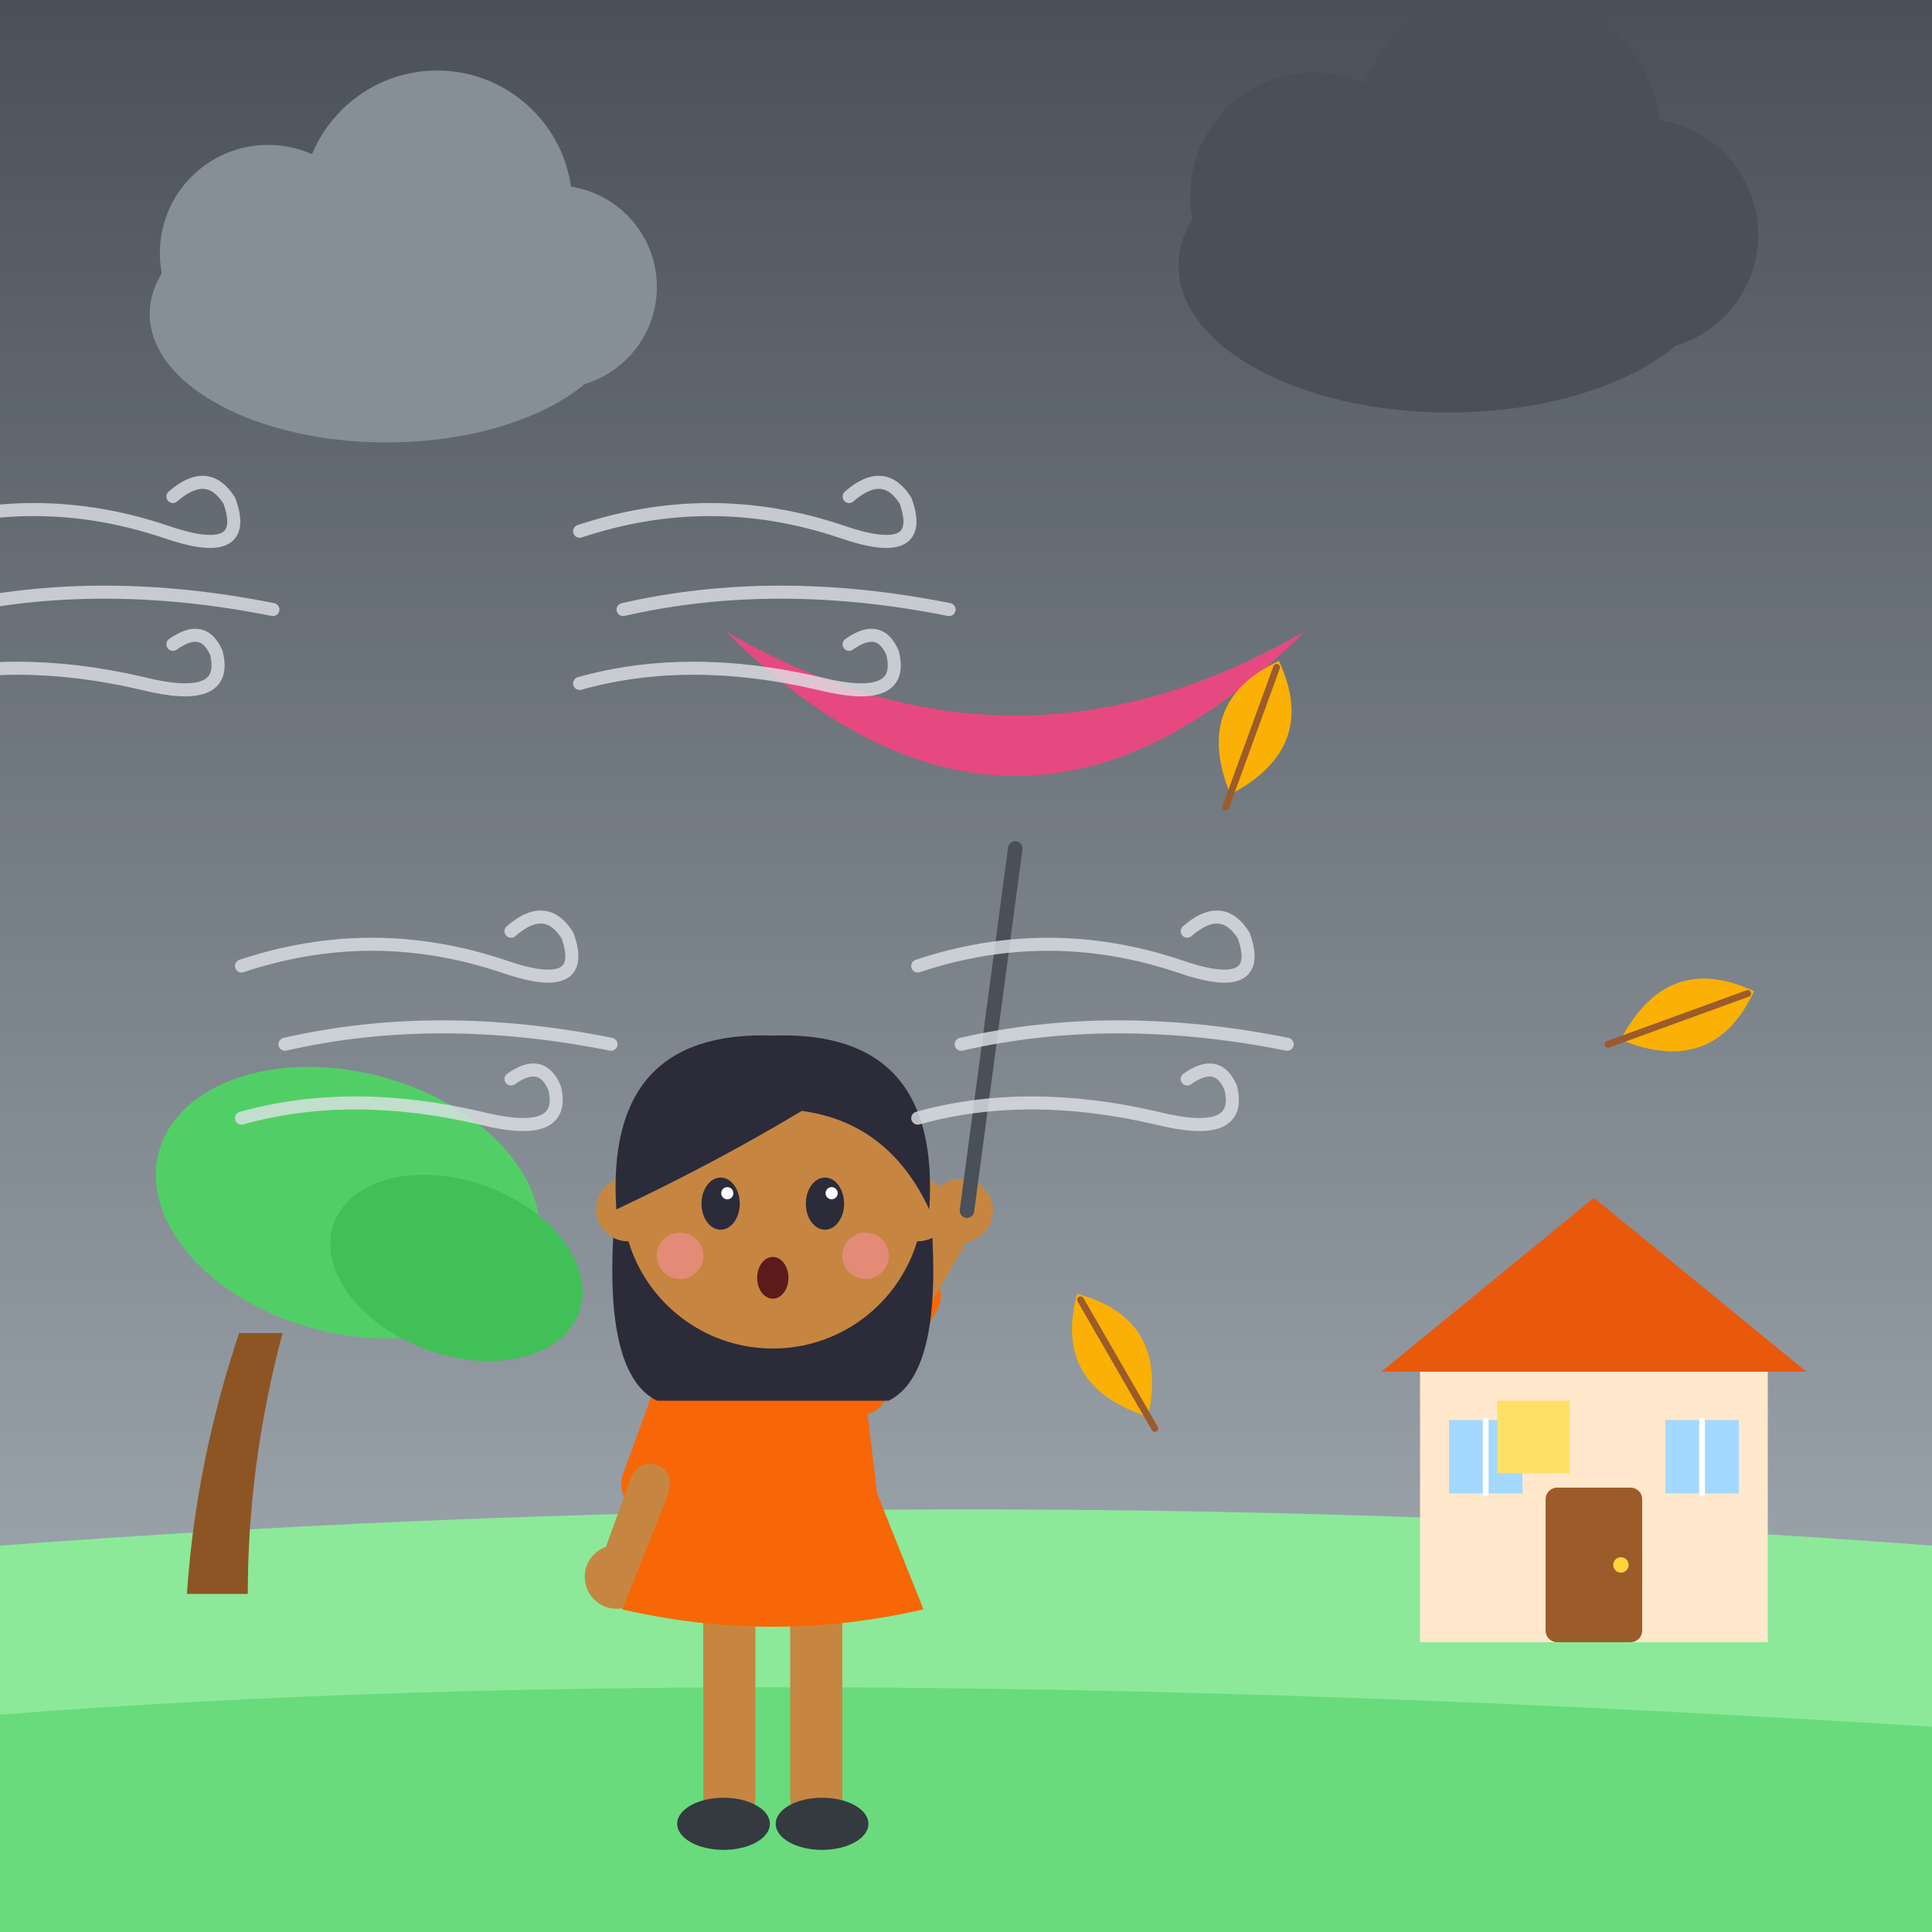
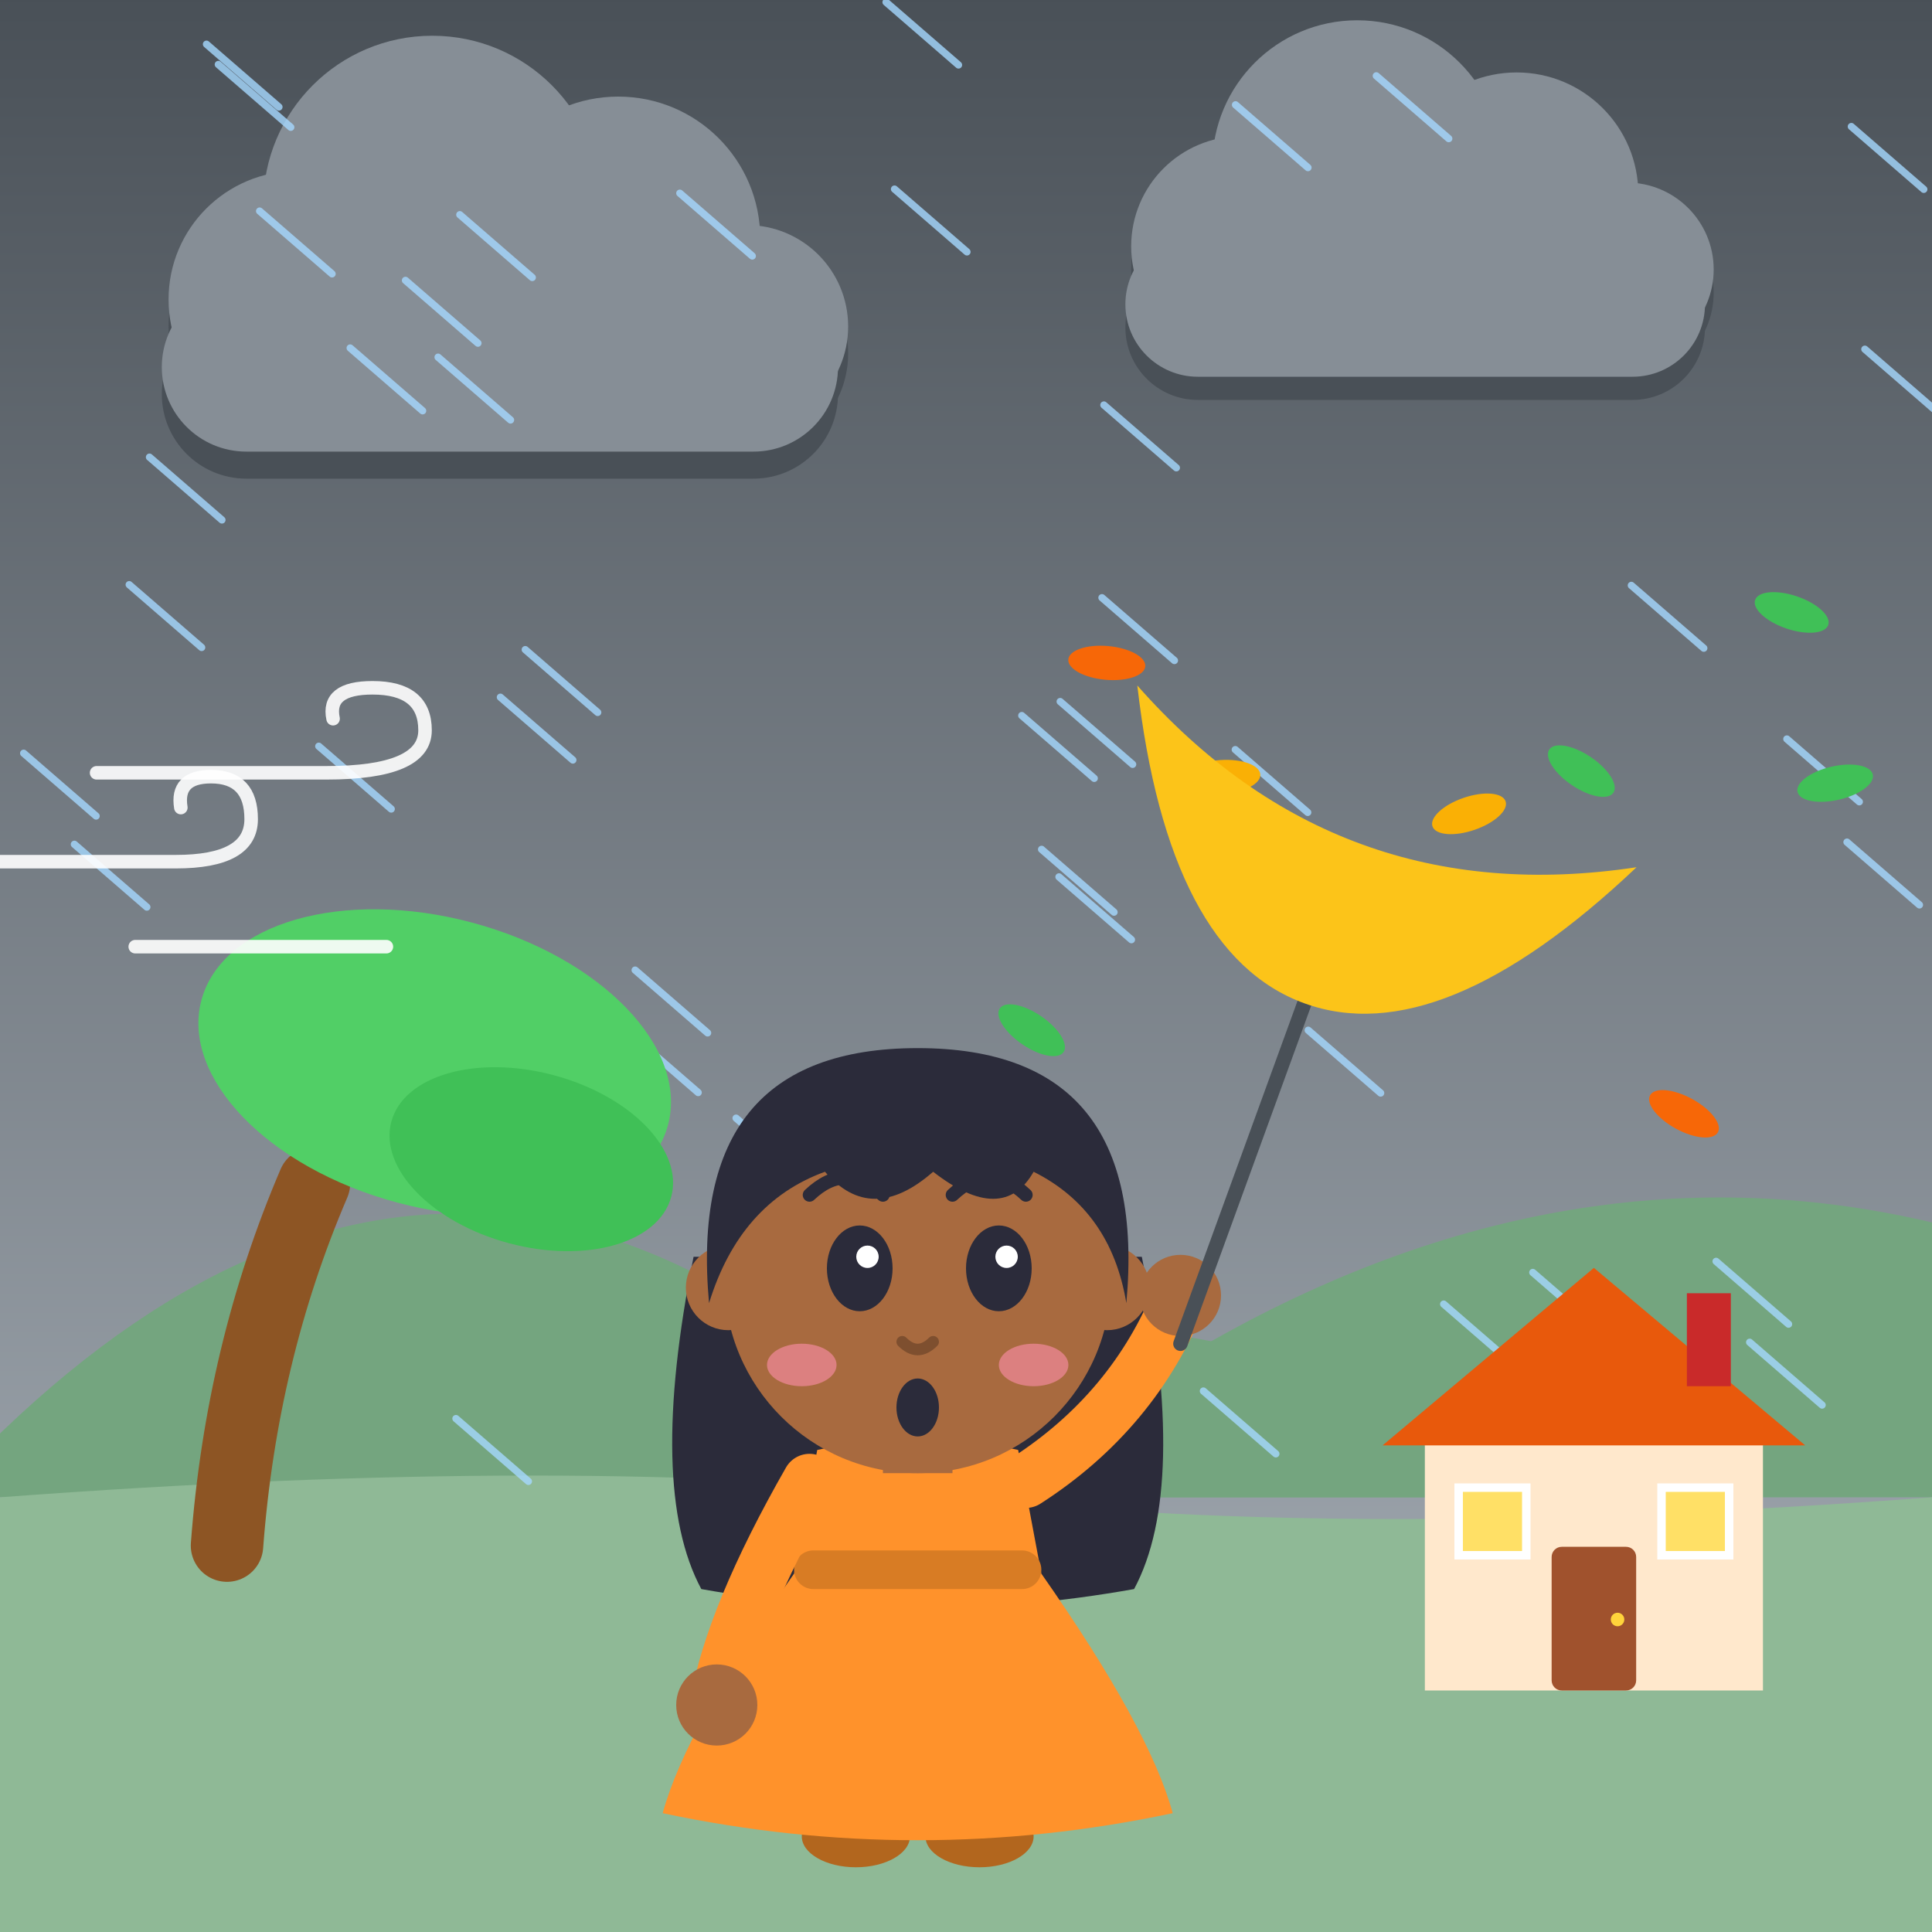
<svg xmlns="http://www.w3.org/2000/svg" viewBox="0 0 800 800" width="800" height="800">
  <defs>
-     <linearGradient id="ciel" x1="0" y1="0" x2="0" y2="1">
+     <linearGradient id="d14" x1="0" y1="0" x2="0" y2="1">
      <stop offset="0" stop-color="#495057" />
      <stop offset="1" stop-color="#adb5bd" />
    </linearGradient>
  </defs>
-   <rect width="800" height="800" fill="url(#ciel)" />
-   <g transform="translate(160 130) scale(1.4 1.4)">
-     <ellipse cx="0" cy="0" rx="70" ry="38" fill="#868e96" />
-     <circle cx="-35" cy="-18" r="32" fill="#868e96" />
-     <circle cx="15" cy="-32" r="40" fill="#868e96" />
-     <circle cx="50" cy="-8" r="30" fill="#868e96" />
+   <rect x="0" y="0" width="800" height="800" fill="url(#d14)" />
+   <g transform="translate(200 110) scale(1.4 1.4)">
+     <g>
+       <g transform="translate(0 8)">
+         <circle cx="-55" cy="10" r="38" fill="#495057" />
+         <circle cx="-15" cy="-18" r="50" fill="#495057" />
+         <circle cx="40" cy="-8" r="42" fill="#495057" />
+         <circle cx="78" cy="18" r="30" fill="#495057" />
+         <rect x="-95" y="5" width="200" height="50" rx="25" fill="#495057" />
+       </g>
+       <circle cx="-55" cy="10" r="38" fill="#868e96" />
+       <circle cx="-15" cy="-18" r="50" fill="#868e96" />
+       <circle cx="40" cy="-8" r="42" fill="#868e96" />
+       <circle cx="78" cy="18" r="30" fill="#868e96" />
+       <rect x="-95" y="5" width="200" height="50" rx="25" fill="#868e96" />
+     </g>
  </g>
-   <g transform="translate(600 110) scale(1.6 1.6)">
-     <ellipse cx="0" cy="0" rx="70" ry="38" fill="#495057" />
-     <circle cx="-35" cy="-18" r="32" fill="#495057" />
-     <circle cx="15" cy="-32" r="40" fill="#495057" />
-     <circle cx="50" cy="-8" r="30" fill="#495057" />
+   <g transform="translate(580 90) scale(1.2 1.2)">
+     <g>
+       <g transform="translate(0 8)">
+         <circle cx="-55" cy="10" r="38" fill="#495057" />
+         <circle cx="-15" cy="-18" r="50" fill="#495057" />
+         <circle cx="40" cy="-8" r="42" fill="#495057" />
+         <circle cx="78" cy="18" r="30" fill="#495057" />
+         <rect x="-95" y="5" width="200" height="50" rx="25" fill="#495057" />
+       </g>
+       <circle cx="-55" cy="10" r="38" fill="#868e96" />
+       <circle cx="-15" cy="-18" r="50" fill="#868e96" />
+       <circle cx="40" cy="-8" r="42" fill="#868e96" />
+       <circle cx="78" cy="18" r="30" fill="#868e96" />
+       <rect x="-95" y="5" width="200" height="50" rx="25" fill="#868e96" />
+     </g>
  </g>
-   <path d="M 0 640 Q 400.0 610 800 640 L 800 800 L 0 800 Z" fill="#8ce99a" />
-   <path d="M 0 710 Q 320.0 685 800 715 L 800 800 L 0 800 Z" fill="#69db7c" />
-   <g transform="translate(660 680) scale(0.8 0.8)">
-     <rect x="-90" y="-140" width="180" height="140" fill="#ffe8cc" />
-     <polygon points="-110,-140 110,-140 0,-230" fill="#e8590c" />
-     <rect x="-25" y="-80" width="50" height="80" rx="6" fill="#9c5b2a" />
-     <circle cx="14" cy="-40" r="4" fill="#ffd43b" />
-     <rect x="-75" y="-115" width="38" height="38" fill="#a5d8ff" />
-     <rect x="37" y="-115" width="38" height="38" fill="#a5d8ff" />
-     <line x1="-56" y1="-115" x2="-56" y2="-77" stroke="#fff" stroke-width="3" stroke-linecap="round" />
-     <line x1="56" y1="-115" x2="56" y2="-77" stroke="#fff" stroke-width="3" stroke-linecap="round" />
+   <path d="M -25.7 620 Q 189.2 385 404 620 Z" fill="#74a57f" />
+   <path d="M 14.1 620 Q 359 464.1 703.8 620 Z" fill="#74a57f" />
+   <path d="M 408 620 Q 712.2 371.7 1016.4 620 Z" fill="#74a57f" />
+   <path d="M 0 620 Q 240.0 602 400.0 620 T 800 620 L 800 800 L 0 800 Z" fill="#8fb996" />
+   <g>
+     <line x1="675.5" y1="242.4" x2="705.5" y2="268.4" stroke="#a5d8ff" stroke-width="3" stroke-linecap="round" opacity="0.8" />
+     <line x1="107.5" y1="87.4" x2="137.5" y2="113.4" stroke="#a5d8ff" stroke-width="3" stroke-linecap="round" opacity="0.8" />
+     <line x1="764.8" y1="348.7" x2="794.8" y2="374.7" stroke="#a5d8ff" stroke-width="3" stroke-linecap="round" opacity="0.8" />
+     <line x1="190.4" y1="88.9" x2="220.4" y2="114.9" stroke="#a5d8ff" stroke-width="3" stroke-linecap="round" opacity="0.8" />
+     <line x1="188.8" y1="587.4" x2="218.8" y2="613.4" stroke="#a5d8ff" stroke-width="3" stroke-linecap="round" opacity="0.8" />
+     <line x1="498.3" y1="576" x2="528.3" y2="602" stroke="#a5d8ff" stroke-width="3" stroke-linecap="round" opacity="0.8" />
+     <line x1="634.7" y1="526.9" x2="664.7" y2="552.9" stroke="#a5d8ff" stroke-width="3" stroke-linecap="round" opacity="0.8" />
+     <line x1="259.1" y1="426.4" x2="289.1" y2="452.4" stroke="#a5d8ff" stroke-width="3" stroke-linecap="round" opacity="0.8" />
+     <line x1="181.4" y1="147.9" x2="211.4" y2="173.9" stroke="#a5d8ff" stroke-width="3" stroke-linecap="round" opacity="0.8" />
+     <line x1="370.4" y1="78.3" x2="400.4" y2="104.3" stroke="#a5d8ff" stroke-width="3" stroke-linecap="round" opacity="0.8" />
+     <line x1="457.1" y1="167.7" x2="487.1" y2="193.7" stroke="#a5d8ff" stroke-width="3" stroke-linecap="round" opacity="0.8" />
+     <line x1="361.9" y1="560.6" x2="391.9" y2="586.6" stroke="#a5d8ff" stroke-width="3" stroke-linecap="round" opacity="0.8" />
+     <line x1="379.7" y1="496.3" x2="409.7" y2="522.3" stroke="#a5d8ff" stroke-width="3" stroke-linecap="round" opacity="0.8" />
+     <line x1="207.2" y1="288.7" x2="237.2" y2="314.7" stroke="#a5d8ff" stroke-width="3" stroke-linecap="round" opacity="0.8" />
+     <line x1="85.5" y1="18.3" x2="115.5" y2="44.3" stroke="#a5d8ff" stroke-width="3" stroke-linecap="round" opacity="0.8" />
+     <line x1="772.2" y1="144.6" x2="802.2" y2="170.6" stroke="#a5d8ff" stroke-width="3" stroke-linecap="round" opacity="0.8" />
+     <line x1="289.2" y1="537.5" x2="319.2" y2="563.5" stroke="#a5d8ff" stroke-width="3" stroke-linecap="round" opacity="0.8" />
+     <line x1="417.6" y1="492.8" x2="447.6" y2="518.8" stroke="#a5d8ff" stroke-width="3" stroke-linecap="round" opacity="0.8" />
+     <line x1="145" y1="144.1" x2="175" y2="170.1" stroke="#a5d8ff" stroke-width="3" stroke-linecap="round" opacity="0.8" />
+     <line x1="541.7" y1="426.6" x2="571.7" y2="452.6" stroke="#a5d8ff" stroke-width="3" stroke-linecap="round" opacity="0.8" />
+     <line x1="724.5" y1="555.8" x2="754.5" y2="581.8" stroke="#a5d8ff" stroke-width="3" stroke-linecap="round" opacity="0.8" />
+     <line x1="132" y1="309" x2="162" y2="335" stroke="#a5d8ff" stroke-width="3" stroke-linecap="round" opacity="0.8" />
+     <line x1="766.6" y1="52.4" x2="796.6" y2="78.4" stroke="#a5d8ff" stroke-width="3" stroke-linecap="round" opacity="0.8" />
+     <line x1="739.9" y1="306" x2="769.9" y2="332" stroke="#a5d8ff" stroke-width="3" stroke-linecap="round" opacity="0.8" />
+     <line x1="569.9" y1="31.4" x2="599.9" y2="57.4" stroke="#a5d8ff" stroke-width="3" stroke-linecap="round" opacity="0.8" />
+     <line x1="301.6" y1="576.5" x2="331.6" y2="602.5" stroke="#a5d8ff" stroke-width="3" stroke-linecap="round" opacity="0.8" />
+     <line x1="597.8" y1="540" x2="627.8" y2="566" stroke="#a5d8ff" stroke-width="3" stroke-linecap="round" opacity="0.8" />
+     <line x1="518.8" y1="343.5" x2="548.8" y2="369.5" stroke="#a5d8ff" stroke-width="3" stroke-linecap="round" opacity="0.8" />
+     <line x1="90.4" y1="26.7" x2="120.4" y2="52.7" stroke="#a5d8ff" stroke-width="3" stroke-linecap="round" opacity="0.8" />
+     <line x1="438.5" y1="564" x2="468.5" y2="590" stroke="#a5d8ff" stroke-width="3" stroke-linecap="round" opacity="0.8" />
+     <line x1="431.3" y1="351.7" x2="461.3" y2="377.7" stroke="#a5d8ff" stroke-width="3" stroke-linecap="round" opacity="0.8" />
+     <line x1="9.8" y1="311.9" x2="39.8" y2="337.9" stroke="#a5d8ff" stroke-width="3" stroke-linecap="round" opacity="0.8" />
+     <line x1="61.9" y1="189.3" x2="91.9" y2="215.3" stroke="#a5d8ff" stroke-width="3" stroke-linecap="round" opacity="0.8" />
+     <line x1="456.3" y1="247.5" x2="486.3" y2="273.5" stroke="#a5d8ff" stroke-width="3" stroke-linecap="round" opacity="0.8" />
+     <line x1="423.1" y1="296.3" x2="453.1" y2="322.3" stroke="#a5d8ff" stroke-width="3" stroke-linecap="round" opacity="0.8" />
+     <line x1="439" y1="290.5" x2="469" y2="316.5" stroke="#a5d8ff" stroke-width="3" stroke-linecap="round" opacity="0.8" />
+     <line x1="263" y1="401.7" x2="293" y2="427.7" stroke="#a5d8ff" stroke-width="3" stroke-linecap="round" opacity="0.8" />
+     <line x1="545.6" y1="345.4" x2="575.6" y2="371.4" stroke="#a5d8ff" stroke-width="3" stroke-linecap="round" opacity="0.8" />
+     <line x1="511.6" y1="43.4" x2="541.6" y2="69.4" stroke="#a5d8ff" stroke-width="3" stroke-linecap="round" opacity="0.8" />
+     <line x1="167.9" y1="116.1" x2="197.9" y2="142.1" stroke="#a5d8ff" stroke-width="3" stroke-linecap="round" opacity="0.8" />
+     <line x1="366.9" y1="0.9" x2="396.9" y2="26.9" stroke="#a5d8ff" stroke-width="3" stroke-linecap="round" opacity="0.8" />
+     <line x1="304.8" y1="463" x2="334.8" y2="489" stroke="#a5d8ff" stroke-width="3" stroke-linecap="round" opacity="0.8" />
+     <line x1="511.5" y1="310.4" x2="541.5" y2="336.4" stroke="#a5d8ff" stroke-width="3" stroke-linecap="round" opacity="0.8" />
+     <line x1="30.8" y1="349.6" x2="60.8" y2="375.6" stroke="#a5d8ff" stroke-width="3" stroke-linecap="round" opacity="0.8" />
+     <line x1="326.8" y1="543.8" x2="356.8" y2="569.8" stroke="#a5d8ff" stroke-width="3" stroke-linecap="round" opacity="0.8" />
+     <line x1="217.5" y1="269" x2="247.5" y2="295" stroke="#a5d8ff" stroke-width="3" stroke-linecap="round" opacity="0.8" />
+     <line x1="710.6" y1="522.3" x2="740.6" y2="548.3" stroke="#a5d8ff" stroke-width="3" stroke-linecap="round" opacity="0.8" />
+     <line x1="281.5" y1="80" x2="311.5" y2="106" stroke="#a5d8ff" stroke-width="3" stroke-linecap="round" opacity="0.8" />
+     <line x1="438.5" y1="363.1" x2="468.5" y2="389.1" stroke="#a5d8ff" stroke-width="3" stroke-linecap="round" opacity="0.8" />
+     <line x1="53.5" y1="242.1" x2="83.5" y2="268.1" stroke="#a5d8ff" stroke-width="3" stroke-linecap="round" opacity="0.8" />
  </g>
-   <rect x="620" y="580" width="30" height="30" fill="#ffe066" />
-   <g transform="translate(90 660) scale(0.9 0.9)">
-     <path d="M -14 0 Q -10 -60 10 -120 L 30 -120 Q 14 -60 14 0 Z" fill="#8d5524" />
-     <ellipse cx="60" cy="-180" rx="90" ry="60" fill="#51cf66" transform="rotate(15 60 -180)" />
-     <ellipse cx="110" cy="-150" rx="60" ry="40" fill="#40c057" transform="rotate(20 110 -150)" />
+   <g transform="translate(110 640)">
+     <path d="M -16 0 Q -10 -80 20 -150" fill="none" stroke="#8d5524" stroke-width="30" stroke-linecap="round" stroke-linejoin="round" />
+     <ellipse cx="70" cy="-200" rx="100" ry="60" fill="#51cf66" transform="rotate(15 70 -200)" />
+     <ellipse cx="110" cy="-160" rx="60" ry="36" fill="#40c057" transform="rotate(15 110 -160)" />
  </g>
-   <g transform="translate(320 760) scale(1.2 1.2)">
-     <rect x="-24" y="-92" width="18" height="88" rx="9" fill="#c68642" />
-     <rect x="6" y="-92" width="18" height="88" rx="9" fill="#c68642" />
-     <ellipse cx="-17" cy="-4" rx="16" ry="9" fill="#343a40" />
-     <ellipse cx="17" cy="-4" rx="16" ry="9" fill="#343a40" />
-     <line x1="-30" y1="-155" x2="-42.3" y2="-121.2" stroke="#f76707" stroke-width="20" stroke-linecap="round" />
-     <line x1="-42.3" y1="-121.2" x2="-53.9" y2="-89.2" stroke="#c68642" stroke-width="14" stroke-linecap="round" />
-     <circle cx="-53.9" cy="-89.2" r="11" fill="#c68642" />
-     <line x1="30" y1="-155" x2="48" y2="-186.2" stroke="#f76707" stroke-width="20" stroke-linecap="round" />
-     <line x1="48" y1="-186.2" x2="65" y2="-215.6" stroke="#c68642" stroke-width="14" stroke-linecap="round" />
-     <circle cx="65" cy="-215.6" r="11" fill="#c68642" />
-     <path d="M -30 -168 Q 0 -178 30 -168 L 36 -118 L 52 -78 Q 0 -66 -52 -78 L -36 -118 Z" fill="#f76707" />
-     <path d="M -54 -220 Q -60 -160 -40 -150 L 40 -150 Q 60 -160 54 -220 Z" fill="#2b2b3a" />
-     <circle cx="-50" cy="-216" r="11" fill="#c68642" />
-     <circle cx="50" cy="-216" r="11" fill="#c68642" />
-     <circle cx="0" cy="-220" r="52" fill="#c68642" />
-     <path d="M -54 -216 Q -58 -278 0 -276 Q 58 -278 54 -216 Q 40 -246 10 -250 Q -20 -232 -54 -216 Z" fill="#2b2b3a" />
-     <ellipse cx="-18" cy="-218" rx="6.6" ry="9" fill="#2b2b3a" />
-     <ellipse cx="18" cy="-218" rx="6.6" ry="9" fill="#2b2b3a" />
-     <circle cx="-15.7" cy="-221.6" r="2.1" fill="#fff" />
-     <circle cx="20.3" cy="-221.6" r="2.1" fill="#fff" />
-     <circle cx="-32" cy="-200" r="8" fill="#ff8fab" opacity="0.5" />
-     <circle cx="32" cy="-200" r="8" fill="#ff8fab" opacity="0.5" />
-     <ellipse cx="0" cy="-192.4" rx="5.4" ry="7.2" fill="#5c1a1a" />
+   <g transform="translate(660 700) scale(0.7 0.7)">
+     <rect x="-100" y="-150" width="200" height="150" fill="#ffe8cc" />
+     <polygon points="-125,-145 0,-250 125,-145" fill="#e8590c" />
+     <rect x="-25" y="-85" width="50" height="85" rx="6" fill="#a0522d" />
+     <circle cx="14" cy="-42" r="4" fill="#ffd43b" />
+     <rect x="-80" y="-120" width="40" height="40" fill="#ffe066" stroke="#fff" stroke-width="5" />
+     <rect x="40" y="-120" width="40" height="40" fill="#ffe066" stroke="#fff" stroke-width="5" />
+     <rect x="55" y="-235" width="26" height="55" fill="#c92a2a" />
  </g>
-   <line x1="400.4" y1="501.3" x2="420.4" y2="351.3" stroke="#495057" stroke-width="6" stroke-linecap="round" />
-   <path d="M 300.4 261.3 Q 420.4 381.3 540.4 261.3 Q 420.4 331.3 300.4 261.3 Z" fill="#e64980" />
-   <g transform="translate(-40 220) scale(0.9 0.9)" opacity="0.8">
-     <path d="M 0 0 Q 60 -20 120 0 Q 160 14 150 -14 Q 140 -30 124 -16" fill="none" stroke="#dee2e6" stroke-width="6" stroke-linecap="round" stroke-linejoin="round" />
-     <path d="M 20 36 Q 90 20 170 36" fill="none" stroke="#dee2e6" stroke-width="6" stroke-linecap="round" stroke-linejoin="round" />
-     <path d="M 0 70 Q 50 56 110 70 Q 150 80 144 56 Q 138 42 124 52" fill="none" stroke="#dee2e6" stroke-width="6" stroke-linecap="round" stroke-linejoin="round" />
+   <ellipse cx="741.9" cy="253.6" rx="16" ry="7" fill="#40c057" transform="rotate(18.9 741.9 253.6)" />
+   <ellipse cx="322.2" cy="555.8" rx="16" ry="7" fill="#fab005" transform="rotate(-38.6 322.2 555.8)" />
+   <ellipse cx="697.3" cy="461.2" rx="16" ry="7" fill="#f76707" transform="rotate(28.6 697.3 461.2)" />
+   <ellipse cx="759.9" cy="324.3" rx="16" ry="7" fill="#40c057" transform="rotate(-13 759.9 324.3)" />
+   <ellipse cx="608.3" cy="337" rx="16" ry="7" fill="#fab005" transform="rotate(-18.9 608.3 337)" />
+   <ellipse cx="358.9" cy="515.9" rx="16" ry="7" fill="#f76707" transform="rotate(30 358.9 515.9)" />
+   <ellipse cx="654.8" cy="319.3" rx="16" ry="7" fill="#40c057" transform="rotate(34 654.8 319.3)" />
+   <ellipse cx="505.9" cy="321.7" rx="16" ry="7" fill="#fab005" transform="rotate(-3.6 505.9 321.7)" />
+   <ellipse cx="458.3" cy="274.5" rx="16" ry="7" fill="#f76707" transform="rotate(5.2 458.3 274.5)" />
+   <ellipse cx="427.2" cy="426.6" rx="16" ry="7" fill="#40c057" transform="rotate(34.4 427.2 426.6)" />
+   <g transform="translate(40 320) scale(0.8 0.8)">
+     <g>
+       <g>
+         <path d="M 0 0 L 119 0 Q 170 0 170 -22 Q 170 -44 142.8 -44 Q 119 -44 122.4 -28" fill="none" stroke="#ffffff" stroke-width="7" stroke-linecap="round" stroke-linejoin="round" opacity="0.9" />
+       </g>
+       <g transform="translate(-50 46)">
+         <path d="M 0 0 L 91.0 0 Q 130 0 130 -22 Q 130 -44 109.2 -44 Q 91.0 -44 93.6 -28" fill="none" stroke="#ffffff" stroke-width="7" stroke-linecap="round" stroke-linejoin="round" opacity="0.9" />
+       </g>
+       <line x1="20" y1="90" x2="150" y2="90" stroke="#ffffff" stroke-width="7" stroke-linecap="round" opacity="0.9" />
+     </g>
  </g>
-   <g transform="translate(100 400) scale(0.9 0.9)" opacity="0.8">
-     <path d="M 0 0 Q 60 -20 120 0 Q 160 14 150 -14 Q 140 -30 124 -16" fill="none" stroke="#dee2e6" stroke-width="6" stroke-linecap="round" stroke-linejoin="round" />
-     <path d="M 20 36 Q 90 20 170 36" fill="none" stroke="#dee2e6" stroke-width="6" stroke-linecap="round" stroke-linejoin="round" />
-     <path d="M 0 70 Q 50 56 110 70 Q 150 80 144 56 Q 138 42 124 52" fill="none" stroke="#dee2e6" stroke-width="6" stroke-linecap="round" stroke-linejoin="round" />
+   <g transform="translate(380 770) scale(1.6 1.6)">
+     <path d="M -58 -156 Q -70 -96 -56 -70 Q 0 -60 56 -70 Q 70 -96 58 -156 Z" fill="#2b2b3a" />
+     <ellipse cx="-16" cy="-6" rx="14" ry="8" fill="#b2661e" />
+     <ellipse cx="16" cy="-6" rx="14" ry="8" fill="#b2661e" />
+     <path d="M -26 -106 Q 0 -112 26 -106 L 32 -74 Q 60 -34 66 -12 Q 0 2 -66 -12 Q -60 -34 -32 -74 Z" fill="#ff922b" />
+     <rect x="-32" y="-80" width="64" height="10" rx="5" fill="#d87c24" />
+     <path d="M -28 -98 Q -48 -63 -52 -40" fill="none" stroke="#ff922b" stroke-width="14" stroke-linecap="round" stroke-linejoin="round" />
+     <path d="M 28 -98 Q 56 -116 68 -146" fill="none" stroke="#ff922b" stroke-width="14" stroke-linecap="round" stroke-linejoin="round" />
+     <circle cx="-52" cy="-40" r="10.5" fill="#a86a3f" />
+     <circle cx="68" cy="-146" r="10.5" fill="#a86a3f" />
+     <rect x="-9" y="-116" width="18" height="16" fill="#a86a3f" />
+     <circle cx="-49" cy="-148" r="11" fill="#a86a3f" />
+     <circle cx="49" cy="-148" r="11" fill="#a86a3f" />
+     <circle cx="0" cy="-150" r="50" fill="#a86a3f" />
+     <ellipse cx="-30" cy="-128" rx="9" ry="5.5" fill="#ff8fab" opacity="0.6" />
+     <ellipse cx="30" cy="-128" rx="9" ry="5.5" fill="#ff8fab" opacity="0.6" />
+     <ellipse cx="-15" cy="-153" rx="8.5" ry="11.1" fill="#2b2b3a" />
+     <circle cx="-13" cy="-156" r="2.9" fill="#fff" />
+     <ellipse cx="21" cy="-153" rx="8.5" ry="11.1" fill="#2b2b3a" />
+     <circle cx="23" cy="-156" r="2.9" fill="#fff" />
+     <path d="M -28 -172 Q -18.5 -181 -9 -172" fill="none" stroke="#2b2b3a" stroke-width="3.5" stroke-linecap="round" stroke-linejoin="round" />
+     <path d="M 28 -172 Q 18.5 -181 9 -172" fill="none" stroke="#2b2b3a" stroke-width="3.5" stroke-linecap="round" stroke-linejoin="round" />
+     <path d="M -4 -134 Q 0 -130 4 -134" fill="none" stroke="#7e4f2f" stroke-width="3" stroke-linecap="round" stroke-linejoin="round" />
+     <ellipse cx="0" cy="-117" rx="5.5" ry="7.5" fill="#2b2b3a" />
+     <path d="M -54 -144 Q -60 -210 0 -210 Q 60 -210 54 -144 Q 50 -168 30 -178 Q 22 -164 4 -178 Q -12 -164 -24 -178 Q -46 -170 -54 -144 Z" fill="#2b2b3a" />
  </g>
-   <g transform="translate(240 220) scale(0.9 0.9)" opacity="0.8">
-     <path d="M 0 0 Q 60 -20 120 0 Q 160 14 150 -14 Q 140 -30 124 -16" fill="none" stroke="#dee2e6" stroke-width="6" stroke-linecap="round" stroke-linejoin="round" />
-     <path d="M 20 36 Q 90 20 170 36" fill="none" stroke="#dee2e6" stroke-width="6" stroke-linecap="round" stroke-linejoin="round" />
-     <path d="M 0 70 Q 50 56 110 70 Q 150 80 144 56 Q 138 42 124 52" fill="none" stroke="#dee2e6" stroke-width="6" stroke-linecap="round" stroke-linejoin="round" />
-   </g>
-   <g transform="translate(380 400) scale(0.9 0.9)" opacity="0.8">
-     <path d="M 0 0 Q 60 -20 120 0 Q 160 14 150 -14 Q 140 -30 124 -16" fill="none" stroke="#dee2e6" stroke-width="6" stroke-linecap="round" stroke-linejoin="round" />
-     <path d="M 20 36 Q 90 20 170 36" fill="none" stroke="#dee2e6" stroke-width="6" stroke-linecap="round" stroke-linejoin="round" />
-     <path d="M 0 70 Q 50 56 110 70 Q 150 80 144 56 Q 138 42 124 52" fill="none" stroke="#dee2e6" stroke-width="6" stroke-linecap="round" stroke-linejoin="round" />
-   </g>
-   <g transform="translate(520 300) rotate(20) scale(1.4 1.4)">
-     <path d="M 0 -20 Q 20 0 0 22 Q -20 0 0 -20 Z" fill="#fab005" />
-     <line x1="0" y1="-18" x2="0" y2="26" stroke="#9c5b2a" stroke-width="2" stroke-linecap="round" />
-   </g>
-   <g transform="translate(700 420) rotate(70) scale(1.4 1.4)">
-     <path d="M 0 -20 Q 20 0 0 22 Q -20 0 0 -20 Z" fill="#fab005" />
-     <line x1="0" y1="-18" x2="0" y2="26" stroke="#9c5b2a" stroke-width="2" stroke-linecap="round" />
-   </g>
-   <g transform="translate(460 560) rotate(-30) scale(1.4 1.4)">
-     <path d="M 0 -20 Q 20 0 0 22 Q -20 0 0 -20 Z" fill="#fab005" />
-     <line x1="0" y1="-18" x2="0" y2="26" stroke="#9c5b2a" stroke-width="2" stroke-linecap="round" />
+   <g transform="translate(488.8 556.4) rotate(20)">
+     <line x1="0" y1="0" x2="0" y2="-150" stroke="#495057" stroke-width="6" stroke-linecap="round" />
+     <path d="M -110 -250 Q -60 -150 0 -150 Q 60 -150 110 -250 Q 0 -190 -110 -250 Z" fill="#fcc419" />
  </g>
</svg>
